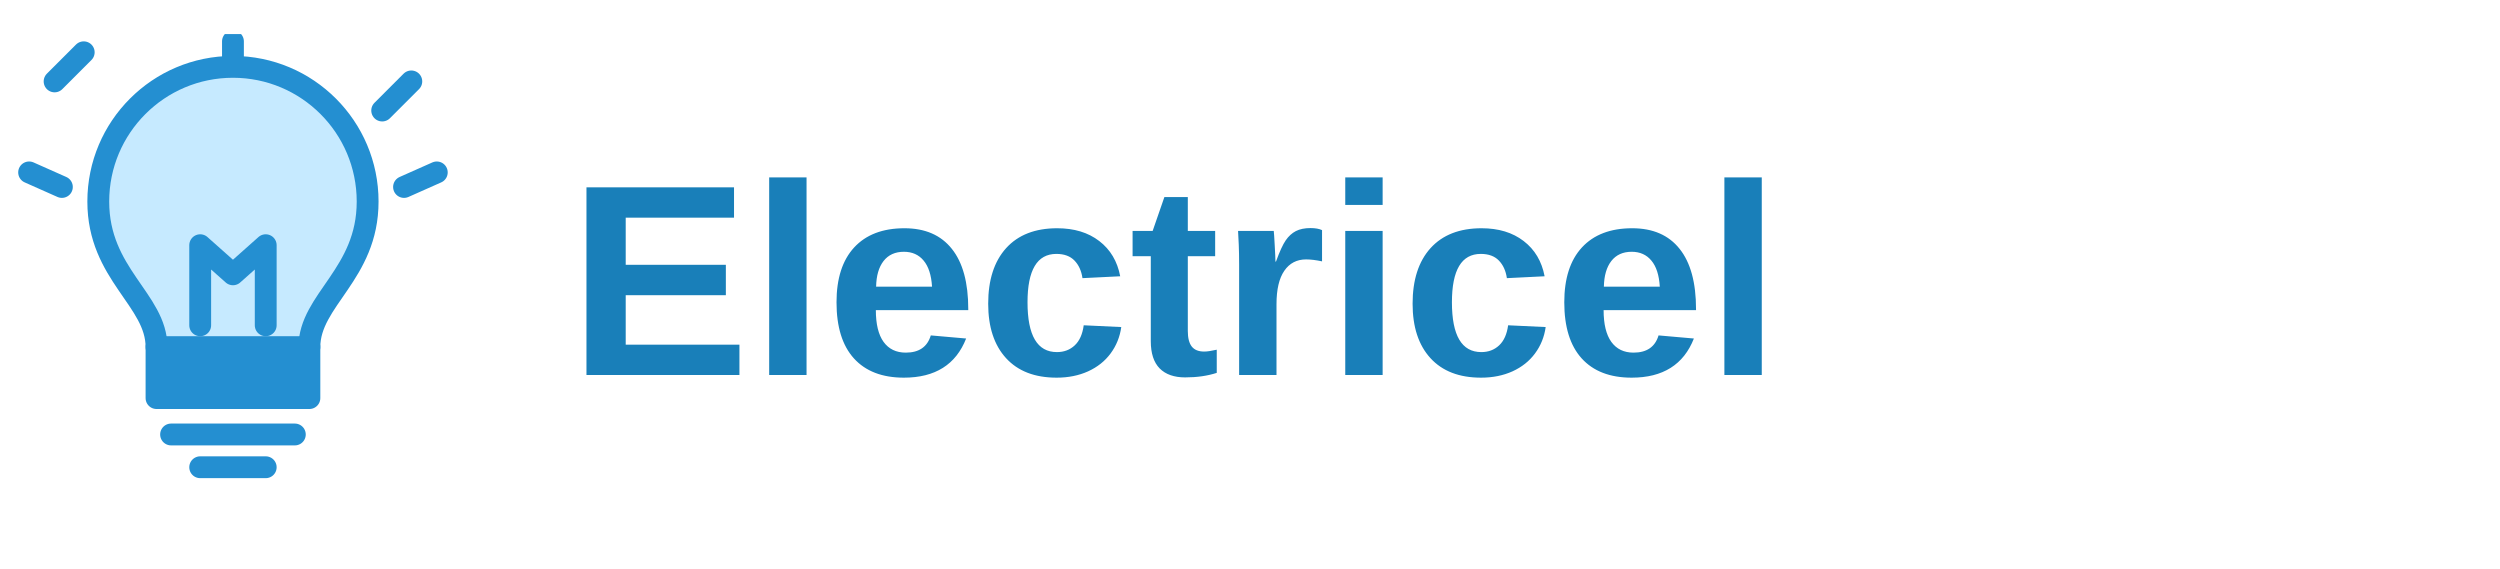
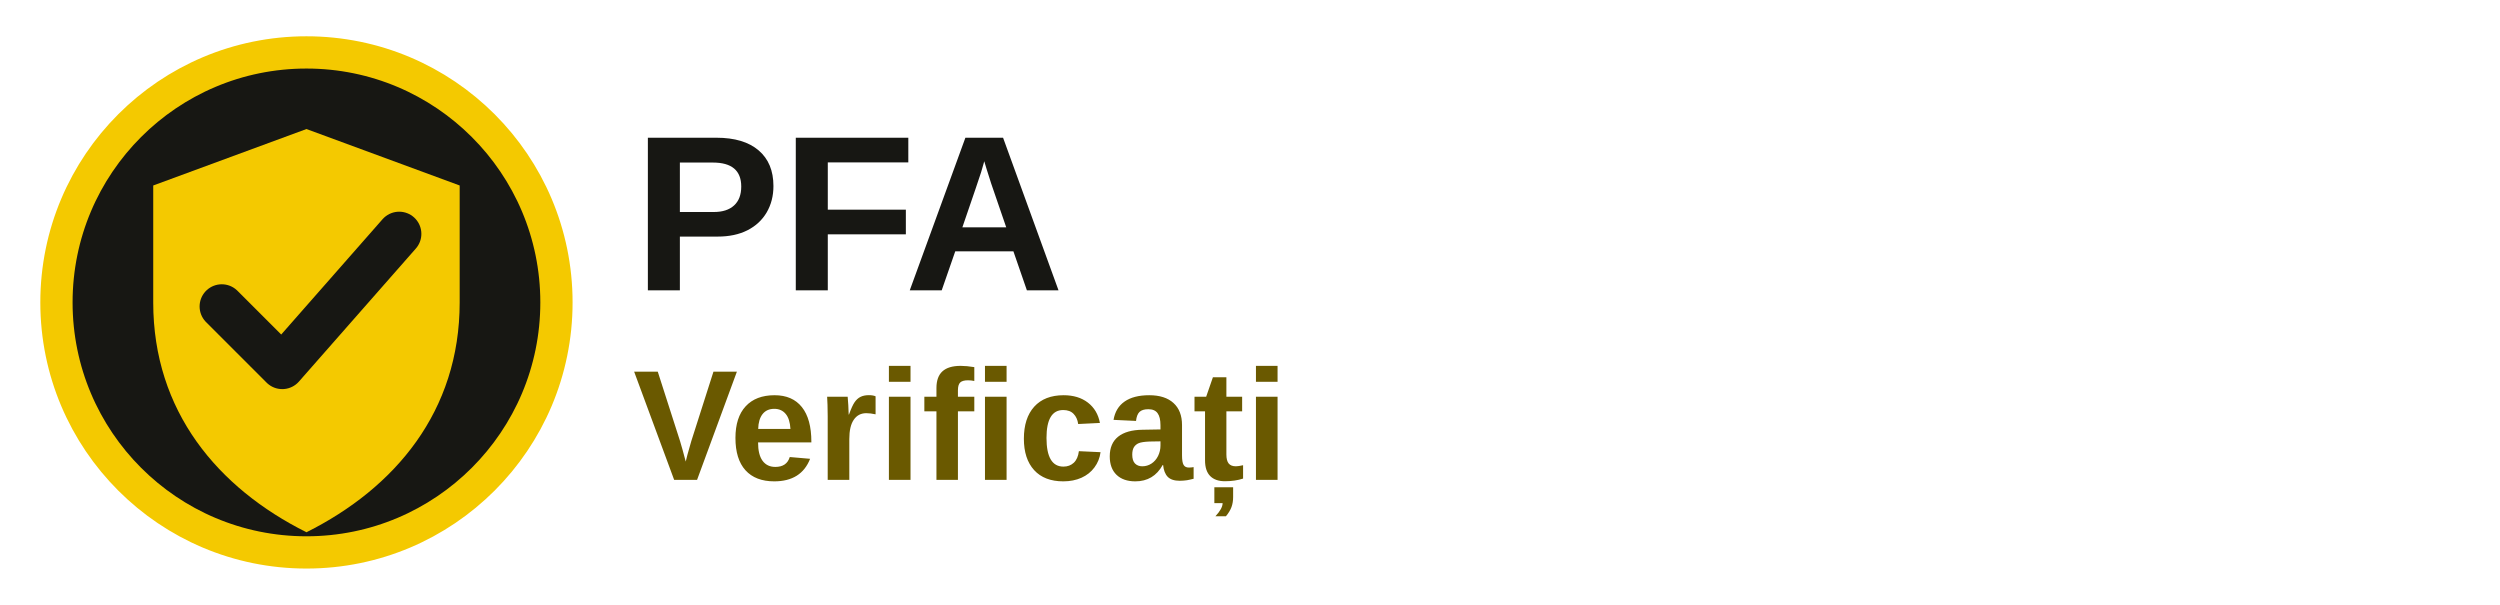
- <svg xmlns="http://www.w3.org/2000/svg" viewBox="0 0 440 100">
-   <svg x="0" y="6" width="82" height="82" viewBox="0 0 128 128">
-     <g fill="none" stroke="#248fd1" stroke-width="6" stroke-linecap="round" stroke-linejoin="round">
-       <path d="M43 86c0-13-16-20-16-40a37 37 0 0 1 74 0c0 20-16 27-16 40" fill="#c6eaff" />
-       <path d="M43 86h42v14H43z" fill="#248fd1" />
-       <path d="M47 110h34M55 119h18M55 80V58l9 8 9-8v22M64 2v5M8 38l9 4M111 42l9-4M15 13l8-8M105 21l8-8" />
-     </g>
-   </svg>
-   <text x="100" y="66" font-family="Arial, sans-serif" font-size="48" font-weight="700" fill="#197fb9">Electricel</text>
+ <svg xmlns="http://www.w3.org/2000/svg" viewBox="0 0 620 150" role="img" aria-labelledby="title desc">
+   <g transform="translate(8 7)">
+     <circle cx="68" cy="68" r="62" fill="#171713" stroke="#f4c900" stroke-width="8" />
+     <path d="M68 25 106 39v29c0 27-16 46-38 57-22-11-38-30-38-57V39z" fill="#f4c900" />
+     <path d="m47 69 15 15 29-33" fill="none" stroke="#171713" stroke-width="11" stroke-linecap="round" stroke-linejoin="round" />
+   </g>
+   <text x="157" y="72" font-family="Arial, sans-serif" font-size="55" font-weight="800" fill="#171713">PFA</text>
+   <text x="157" y="119" font-family="Arial, sans-serif" font-size="39" font-weight="700" fill="#6a5900">Verificați</text>
</svg>
